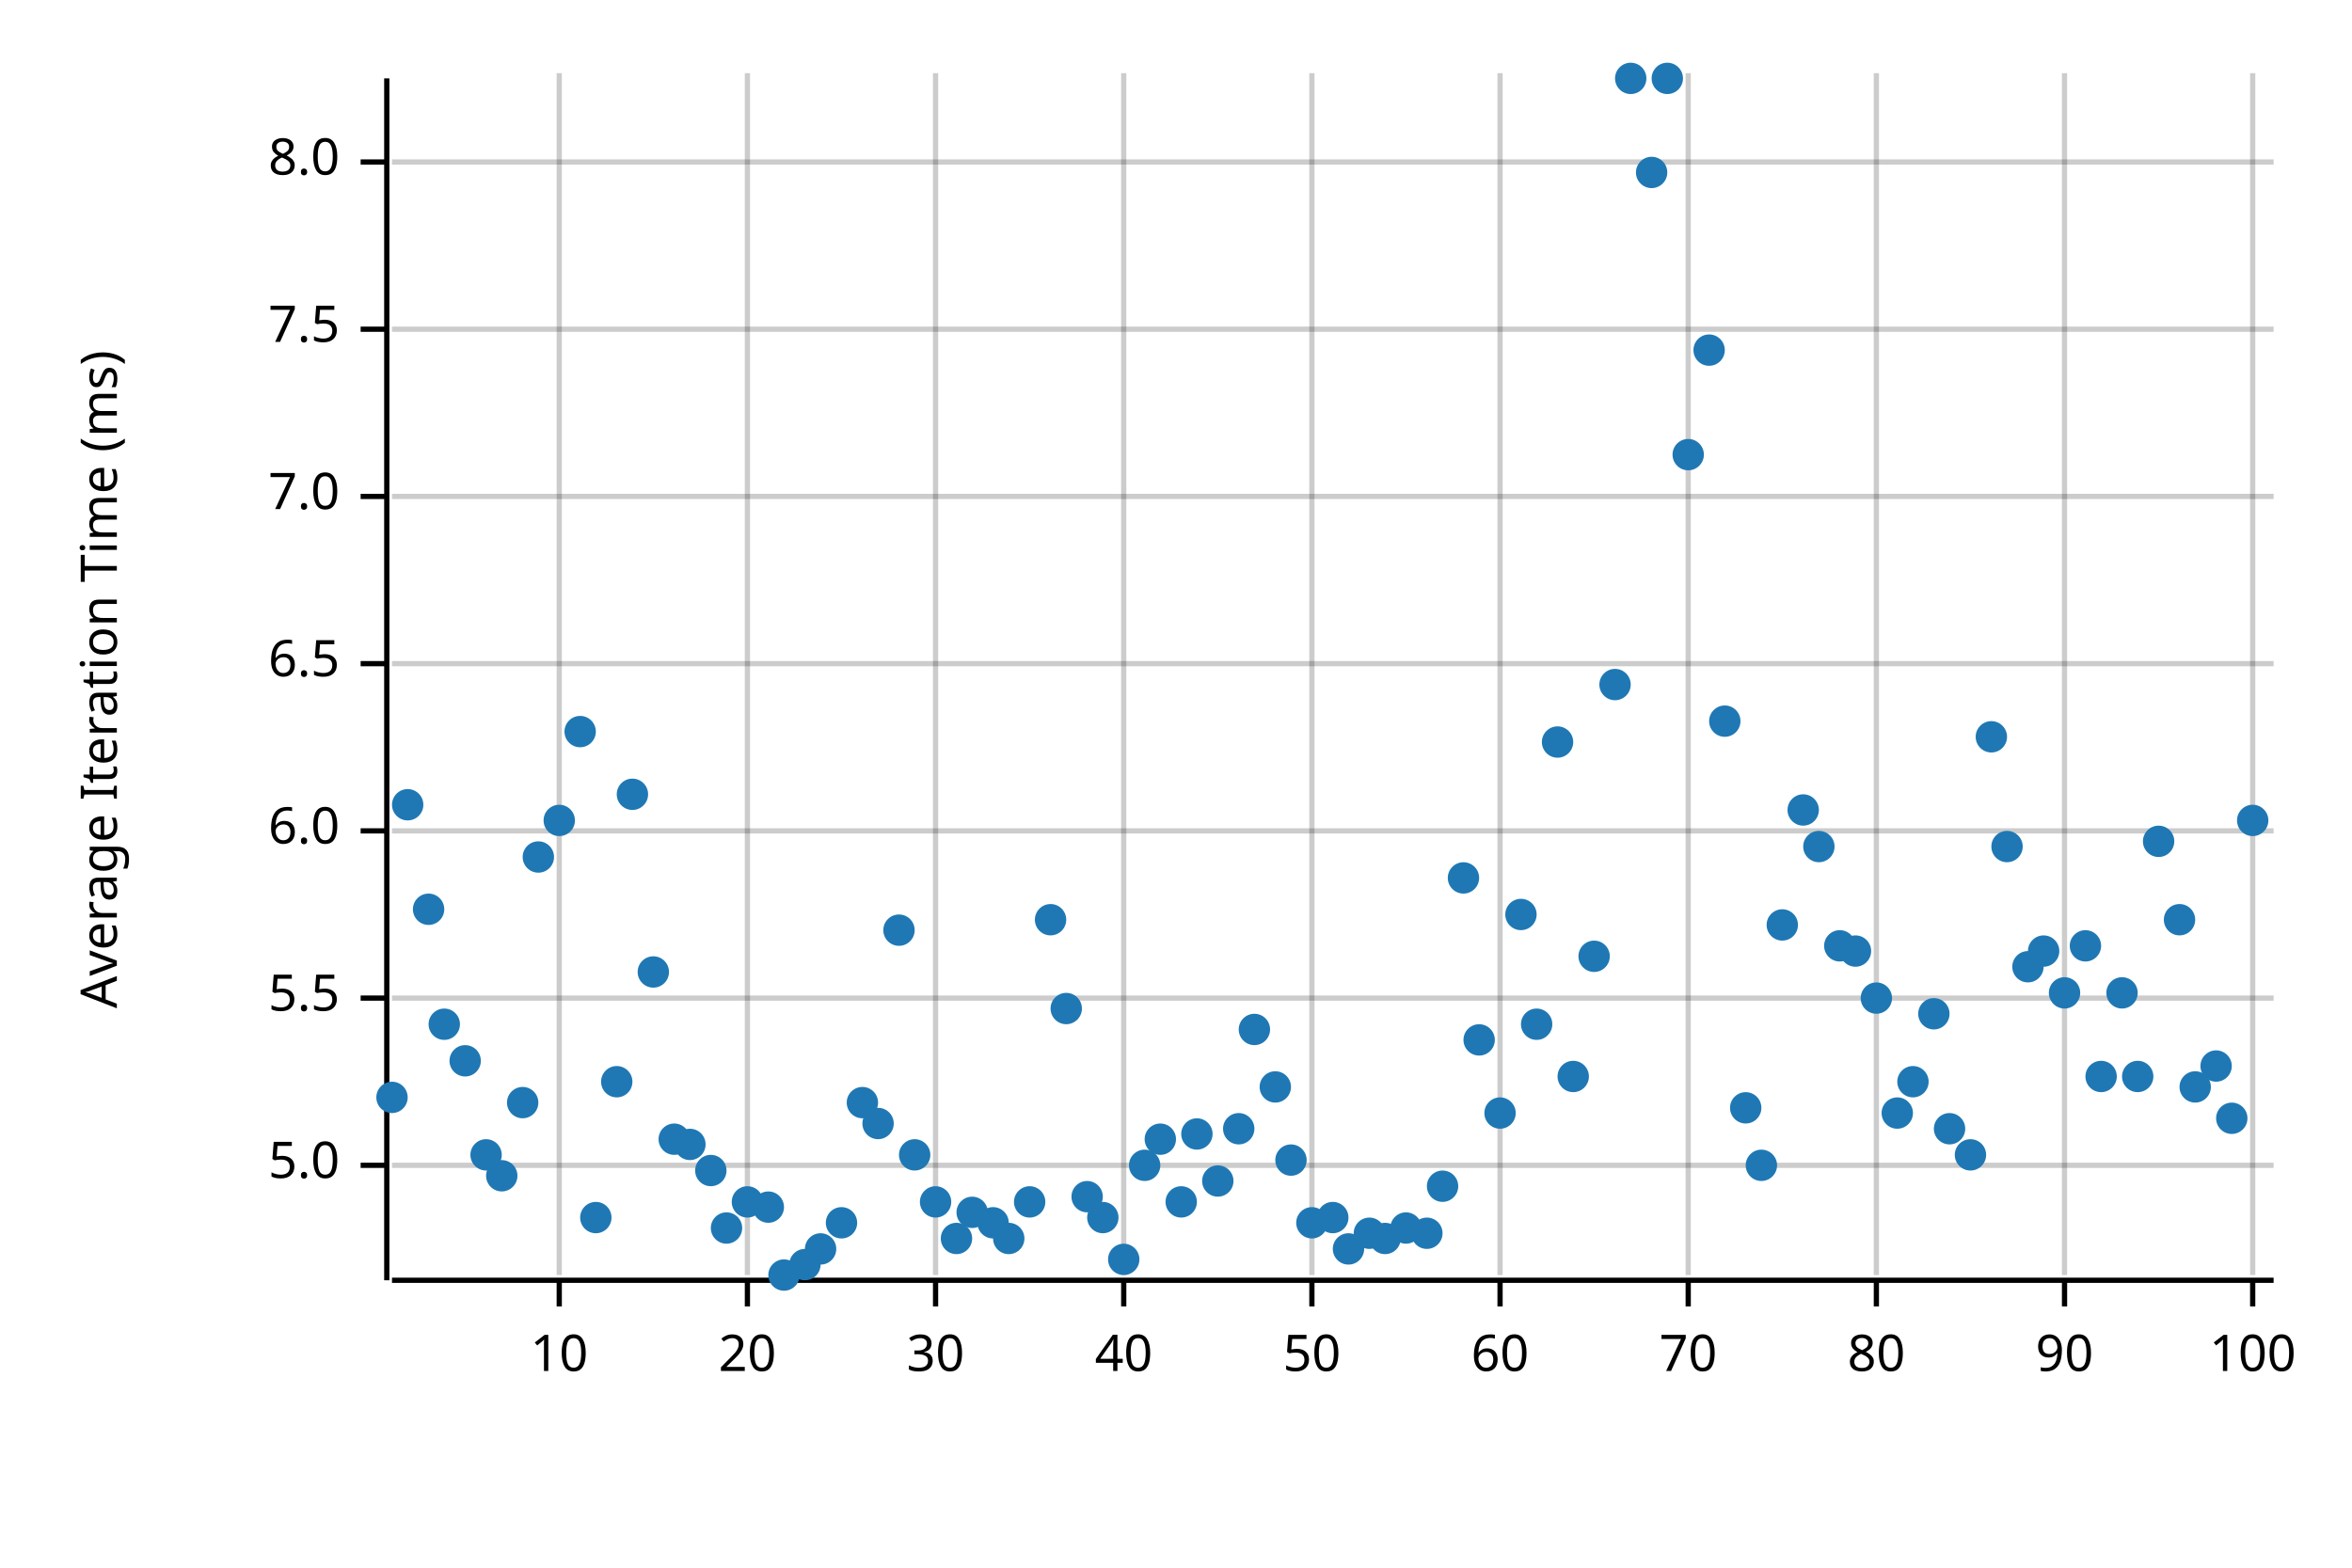
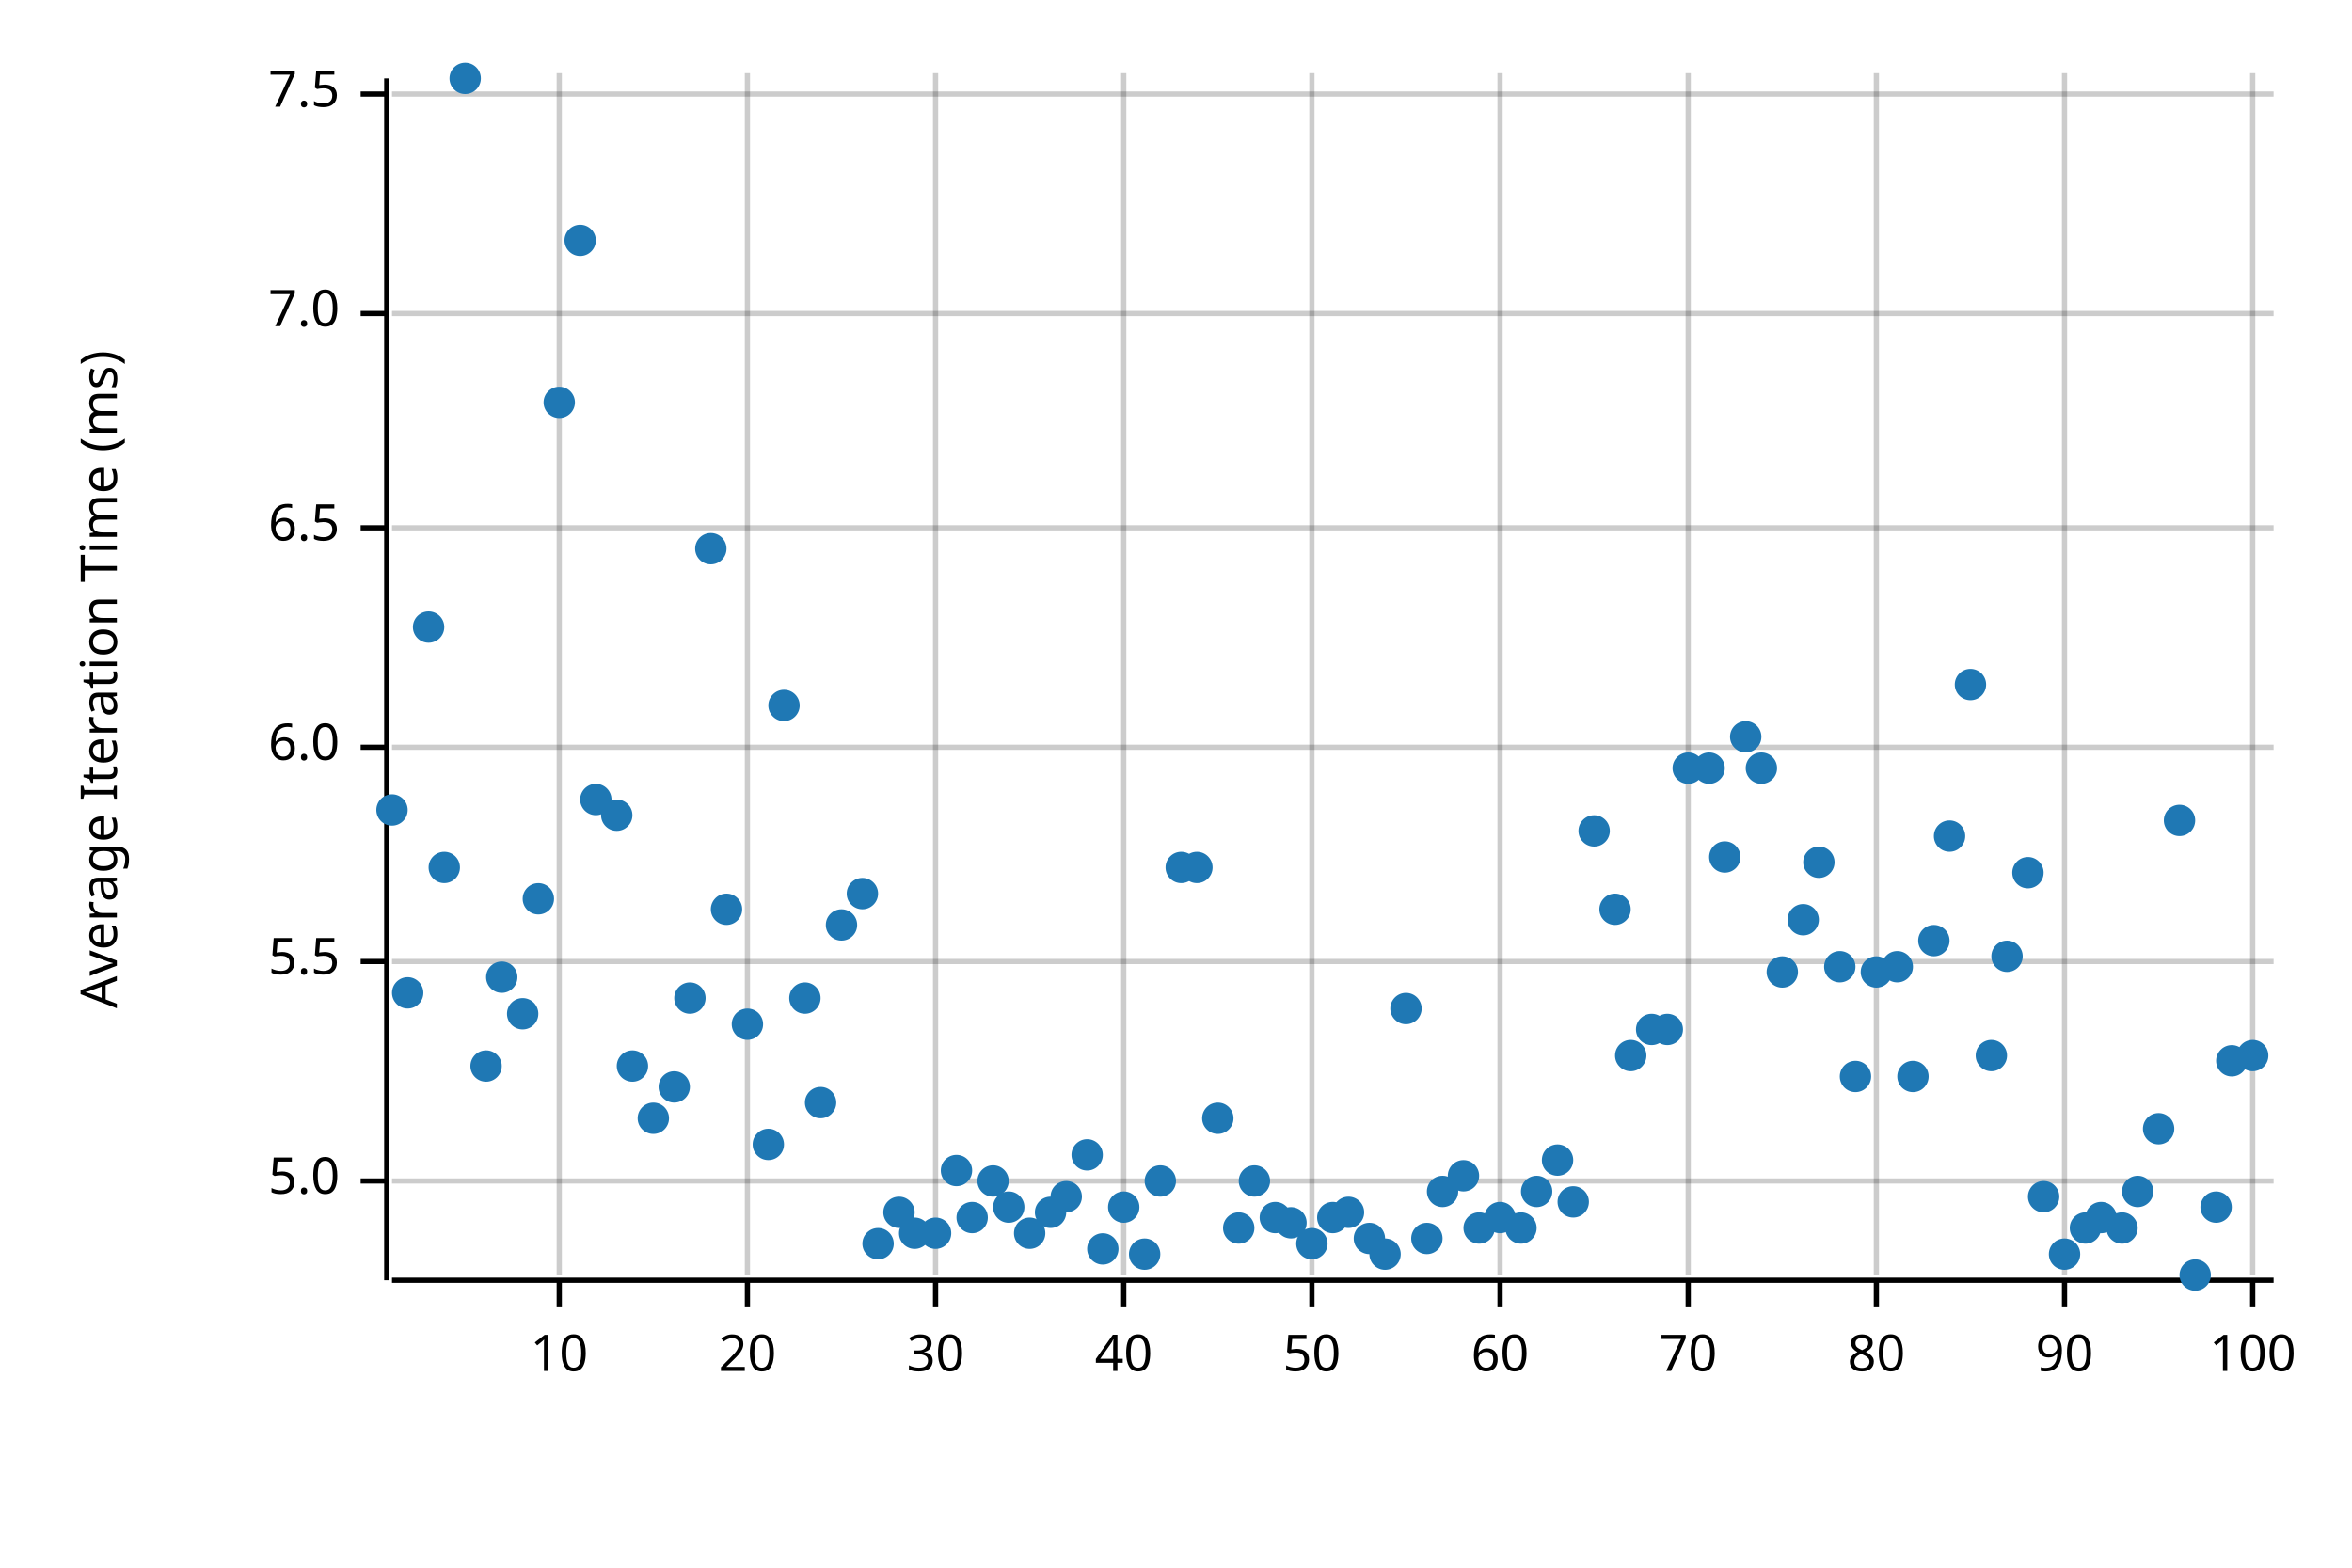
<svg xmlns="http://www.w3.org/2000/svg" width="450" height="300" viewBox="0 0 450 300">
  <text x="15" y="130" dy="0.76em" text-anchor="middle" font-family="sans-serif" font-size="9.677" opacity="1" fill="#000000" transform="rotate(270, 15, 130)">
Average Iteration Time (ms)
</text>
  <line opacity="0.2" stroke="#000000" stroke-width="1" x1="107" y1="244" x2="107" y2="14" />
  <line opacity="0.2" stroke="#000000" stroke-width="1" x1="143" y1="244" x2="143" y2="14" />
  <line opacity="0.2" stroke="#000000" stroke-width="1" x1="179" y1="244" x2="179" y2="14" />
  <line opacity="0.2" stroke="#000000" stroke-width="1" x1="215" y1="244" x2="215" y2="14" />
  <line opacity="0.2" stroke="#000000" stroke-width="1" x1="251" y1="244" x2="251" y2="14" />
  <line opacity="0.2" stroke="#000000" stroke-width="1" x1="287" y1="244" x2="287" y2="14" />
  <line opacity="0.2" stroke="#000000" stroke-width="1" x1="323" y1="244" x2="323" y2="14" />
  <line opacity="0.2" stroke="#000000" stroke-width="1" x1="359" y1="244" x2="359" y2="14" />
  <line opacity="0.2" stroke="#000000" stroke-width="1" x1="395" y1="244" x2="395" y2="14" />
  <line opacity="0.2" stroke="#000000" stroke-width="1" x1="431" y1="244" x2="431" y2="14" />
-   <line opacity="0.2" stroke="#000000" stroke-width="1" x1="75" y1="223" x2="435" y2="223" />
-   <line opacity="0.2" stroke="#000000" stroke-width="1" x1="75" y1="191" x2="435" y2="191" />
-   <line opacity="0.2" stroke="#000000" stroke-width="1" x1="75" y1="159" x2="435" y2="159" />
-   <line opacity="0.2" stroke="#000000" stroke-width="1" x1="75" y1="127" x2="435" y2="127" />
-   <line opacity="0.2" stroke="#000000" stroke-width="1" x1="75" y1="95" x2="435" y2="95" />
-   <line opacity="0.2" stroke="#000000" stroke-width="1" x1="75" y1="63" x2="435" y2="63" />
-   <line opacity="0.2" stroke="#000000" stroke-width="1" x1="75" y1="31" x2="435" y2="31" />
+   <line opacity="0.2" stroke="#000000" stroke-width="1" x1="75" y1="226" x2="435" y2="226" />
+   <line opacity="0.2" stroke="#000000" stroke-width="1" x1="75" y1="184" x2="435" y2="184" />
+   <line opacity="0.2" stroke="#000000" stroke-width="1" x1="75" y1="143" x2="435" y2="143" />
+   <line opacity="0.2" stroke="#000000" stroke-width="1" x1="75" y1="101" x2="435" y2="101" />
+   <line opacity="0.2" stroke="#000000" stroke-width="1" x1="75" y1="60" x2="435" y2="60" />
+   <line opacity="0.2" stroke="#000000" stroke-width="1" x1="75" y1="18" x2="435" y2="18" />
  <polyline fill="none" opacity="1" stroke="#000000" stroke-width="1" points="74,15 74,245 " />
-   <text x="65" y="223" dy="0.5ex" text-anchor="end" font-family="sans-serif" font-size="9.677" opacity="1" fill="#000000">
+   <text x="65" y="226" dy="0.5ex" text-anchor="end" font-family="sans-serif" font-size="9.677" opacity="1" fill="#000000">
5.0
</text>
-   <polyline fill="none" opacity="1" stroke="#000000" stroke-width="1" points="69,223 74,223 " />
-   <text x="65" y="191" dy="0.5ex" text-anchor="end" font-family="sans-serif" font-size="9.677" opacity="1" fill="#000000">
+   <polyline fill="none" opacity="1" stroke="#000000" stroke-width="1" points="69,226 74,226 " />
+   <text x="65" y="184" dy="0.5ex" text-anchor="end" font-family="sans-serif" font-size="9.677" opacity="1" fill="#000000">
5.5
</text>
-   <polyline fill="none" opacity="1" stroke="#000000" stroke-width="1" points="69,191 74,191 " />
-   <text x="65" y="159" dy="0.5ex" text-anchor="end" font-family="sans-serif" font-size="9.677" opacity="1" fill="#000000">
+   <polyline fill="none" opacity="1" stroke="#000000" stroke-width="1" points="69,184 74,184 " />
+   <text x="65" y="143" dy="0.5ex" text-anchor="end" font-family="sans-serif" font-size="9.677" opacity="1" fill="#000000">
6.0
</text>
-   <polyline fill="none" opacity="1" stroke="#000000" stroke-width="1" points="69,159 74,159 " />
-   <text x="65" y="127" dy="0.5ex" text-anchor="end" font-family="sans-serif" font-size="9.677" opacity="1" fill="#000000">
+   <polyline fill="none" opacity="1" stroke="#000000" stroke-width="1" points="69,143 74,143 " />
+   <text x="65" y="101" dy="0.5ex" text-anchor="end" font-family="sans-serif" font-size="9.677" opacity="1" fill="#000000">
6.5
</text>
-   <polyline fill="none" opacity="1" stroke="#000000" stroke-width="1" points="69,127 74,127 " />
-   <text x="65" y="95" dy="0.5ex" text-anchor="end" font-family="sans-serif" font-size="9.677" opacity="1" fill="#000000">
+   <polyline fill="none" opacity="1" stroke="#000000" stroke-width="1" points="69,101 74,101 " />
+   <text x="65" y="60" dy="0.5ex" text-anchor="end" font-family="sans-serif" font-size="9.677" opacity="1" fill="#000000">
7.0
</text>
-   <polyline fill="none" opacity="1" stroke="#000000" stroke-width="1" points="69,95 74,95 " />
-   <text x="65" y="63" dy="0.5ex" text-anchor="end" font-family="sans-serif" font-size="9.677" opacity="1" fill="#000000">
+   <polyline fill="none" opacity="1" stroke="#000000" stroke-width="1" points="69,60 74,60 " />
+   <text x="65" y="18" dy="0.5ex" text-anchor="end" font-family="sans-serif" font-size="9.677" opacity="1" fill="#000000">
7.5
</text>
-   <polyline fill="none" opacity="1" stroke="#000000" stroke-width="1" points="69,63 74,63 " />
-   <text x="65" y="31" dy="0.5ex" text-anchor="end" font-family="sans-serif" font-size="9.677" opacity="1" fill="#000000">
- 8.0
- </text>
-   <polyline fill="none" opacity="1" stroke="#000000" stroke-width="1" points="69,31 74,31 " />
+   <polyline fill="none" opacity="1" stroke="#000000" stroke-width="1" points="69,18 74,18 " />
  <polyline fill="none" opacity="1" stroke="#000000" stroke-width="1" points="75,245 435,245 " />
  <text x="107" y="255" dy="0.76em" text-anchor="middle" font-family="sans-serif" font-size="9.677" opacity="1" fill="#000000">
10
</text>
  <polyline fill="none" opacity="1" stroke="#000000" stroke-width="1" points="107,245 107,250 " />
  <text x="143" y="255" dy="0.76em" text-anchor="middle" font-family="sans-serif" font-size="9.677" opacity="1" fill="#000000">
20
</text>
  <polyline fill="none" opacity="1" stroke="#000000" stroke-width="1" points="143,245 143,250 " />
  <text x="179" y="255" dy="0.76em" text-anchor="middle" font-family="sans-serif" font-size="9.677" opacity="1" fill="#000000">
30
</text>
  <polyline fill="none" opacity="1" stroke="#000000" stroke-width="1" points="179,245 179,250 " />
  <text x="215" y="255" dy="0.76em" text-anchor="middle" font-family="sans-serif" font-size="9.677" opacity="1" fill="#000000">
40
</text>
  <polyline fill="none" opacity="1" stroke="#000000" stroke-width="1" points="215,245 215,250 " />
  <text x="251" y="255" dy="0.76em" text-anchor="middle" font-family="sans-serif" font-size="9.677" opacity="1" fill="#000000">
50
</text>
  <polyline fill="none" opacity="1" stroke="#000000" stroke-width="1" points="251,245 251,250 " />
  <text x="287" y="255" dy="0.76em" text-anchor="middle" font-family="sans-serif" font-size="9.677" opacity="1" fill="#000000">
60
</text>
  <polyline fill="none" opacity="1" stroke="#000000" stroke-width="1" points="287,245 287,250 " />
  <text x="323" y="255" dy="0.76em" text-anchor="middle" font-family="sans-serif" font-size="9.677" opacity="1" fill="#000000">
70
</text>
  <polyline fill="none" opacity="1" stroke="#000000" stroke-width="1" points="323,245 323,250 " />
  <text x="359" y="255" dy="0.76em" text-anchor="middle" font-family="sans-serif" font-size="9.677" opacity="1" fill="#000000">
80
</text>
  <polyline fill="none" opacity="1" stroke="#000000" stroke-width="1" points="359,245 359,250 " />
  <text x="395" y="255" dy="0.76em" text-anchor="middle" font-family="sans-serif" font-size="9.677" opacity="1" fill="#000000">
90
</text>
  <polyline fill="none" opacity="1" stroke="#000000" stroke-width="1" points="395,245 395,250 " />
  <text x="431" y="255" dy="0.76em" text-anchor="middle" font-family="sans-serif" font-size="9.677" opacity="1" fill="#000000">
100
</text>
  <polyline fill="none" opacity="1" stroke="#000000" stroke-width="1" points="431,245 431,250 " />
-   <circle cx="75" cy="210" r="3" opacity="1" fill="#1F78B4" stroke="none" />
-   <circle cx="78" cy="154" r="3" opacity="1" fill="#1F78B4" stroke="none" />
-   <circle cx="82" cy="174" r="3" opacity="1" fill="#1F78B4" stroke="none" />
-   <circle cx="85" cy="196" r="3" opacity="1" fill="#1F78B4" stroke="none" />
-   <circle cx="89" cy="203" r="3" opacity="1" fill="#1F78B4" stroke="none" />
-   <circle cx="93" cy="221" r="3" opacity="1" fill="#1F78B4" stroke="none" />
-   <circle cx="96" cy="225" r="3" opacity="1" fill="#1F78B4" stroke="none" />
-   <circle cx="100" cy="211" r="3" opacity="1" fill="#1F78B4" stroke="none" />
-   <circle cx="103" cy="164" r="3" opacity="1" fill="#1F78B4" stroke="none" />
-   <circle cx="107" cy="157" r="3" opacity="1" fill="#1F78B4" stroke="none" />
-   <circle cx="111" cy="140" r="3" opacity="1" fill="#1F78B4" stroke="none" />
-   <circle cx="114" cy="233" r="3" opacity="1" fill="#1F78B4" stroke="none" />
-   <circle cx="118" cy="207" r="3" opacity="1" fill="#1F78B4" stroke="none" />
-   <circle cx="121" cy="152" r="3" opacity="1" fill="#1F78B4" stroke="none" />
-   <circle cx="125" cy="186" r="3" opacity="1" fill="#1F78B4" stroke="none" />
-   <circle cx="129" cy="218" r="3" opacity="1" fill="#1F78B4" stroke="none" />
-   <circle cx="132" cy="219" r="3" opacity="1" fill="#1F78B4" stroke="none" />
-   <circle cx="136" cy="224" r="3" opacity="1" fill="#1F78B4" stroke="none" />
-   <circle cx="139" cy="235" r="3" opacity="1" fill="#1F78B4" stroke="none" />
-   <circle cx="143" cy="230" r="3" opacity="1" fill="#1F78B4" stroke="none" />
-   <circle cx="147" cy="231" r="3" opacity="1" fill="#1F78B4" stroke="none" />
-   <circle cx="150" cy="244" r="3" opacity="1" fill="#1F78B4" stroke="none" />
-   <circle cx="154" cy="242" r="3" opacity="1" fill="#1F78B4" stroke="none" />
-   <circle cx="157" cy="239" r="3" opacity="1" fill="#1F78B4" stroke="none" />
-   <circle cx="161" cy="234" r="3" opacity="1" fill="#1F78B4" stroke="none" />
-   <circle cx="165" cy="211" r="3" opacity="1" fill="#1F78B4" stroke="none" />
-   <circle cx="168" cy="215" r="3" opacity="1" fill="#1F78B4" stroke="none" />
-   <circle cx="172" cy="178" r="3" opacity="1" fill="#1F78B4" stroke="none" />
-   <circle cx="175" cy="221" r="3" opacity="1" fill="#1F78B4" stroke="none" />
-   <circle cx="179" cy="230" r="3" opacity="1" fill="#1F78B4" stroke="none" />
-   <circle cx="183" cy="237" r="3" opacity="1" fill="#1F78B4" stroke="none" />
-   <circle cx="186" cy="232" r="3" opacity="1" fill="#1F78B4" stroke="none" />
-   <circle cx="190" cy="234" r="3" opacity="1" fill="#1F78B4" stroke="none" />
-   <circle cx="193" cy="237" r="3" opacity="1" fill="#1F78B4" stroke="none" />
-   <circle cx="197" cy="230" r="3" opacity="1" fill="#1F78B4" stroke="none" />
-   <circle cx="201" cy="176" r="3" opacity="1" fill="#1F78B4" stroke="none" />
-   <circle cx="204" cy="193" r="3" opacity="1" fill="#1F78B4" stroke="none" />
-   <circle cx="208" cy="229" r="3" opacity="1" fill="#1F78B4" stroke="none" />
-   <circle cx="211" cy="233" r="3" opacity="1" fill="#1F78B4" stroke="none" />
-   <circle cx="215" cy="241" r="3" opacity="1" fill="#1F78B4" stroke="none" />
-   <circle cx="219" cy="223" r="3" opacity="1" fill="#1F78B4" stroke="none" />
-   <circle cx="222" cy="218" r="3" opacity="1" fill="#1F78B4" stroke="none" />
-   <circle cx="226" cy="230" r="3" opacity="1" fill="#1F78B4" stroke="none" />
-   <circle cx="229" cy="217" r="3" opacity="1" fill="#1F78B4" stroke="none" />
-   <circle cx="233" cy="226" r="3" opacity="1" fill="#1F78B4" stroke="none" />
-   <circle cx="237" cy="216" r="3" opacity="1" fill="#1F78B4" stroke="none" />
-   <circle cx="240" cy="197" r="3" opacity="1" fill="#1F78B4" stroke="none" />
-   <circle cx="244" cy="208" r="3" opacity="1" fill="#1F78B4" stroke="none" />
-   <circle cx="247" cy="222" r="3" opacity="1" fill="#1F78B4" stroke="none" />
-   <circle cx="251" cy="234" r="3" opacity="1" fill="#1F78B4" stroke="none" />
+   <circle cx="75" cy="155" r="3" opacity="1" fill="#1F78B4" stroke="none" />
+   <circle cx="78" cy="190" r="3" opacity="1" fill="#1F78B4" stroke="none" />
+   <circle cx="82" cy="120" r="3" opacity="1" fill="#1F78B4" stroke="none" />
+   <circle cx="85" cy="166" r="3" opacity="1" fill="#1F78B4" stroke="none" />
+   <circle cx="89" cy="15" r="3" opacity="1" fill="#1F78B4" stroke="none" />
+   <circle cx="93" cy="204" r="3" opacity="1" fill="#1F78B4" stroke="none" />
+   <circle cx="96" cy="187" r="3" opacity="1" fill="#1F78B4" stroke="none" />
+   <circle cx="100" cy="194" r="3" opacity="1" fill="#1F78B4" stroke="none" />
+   <circle cx="103" cy="172" r="3" opacity="1" fill="#1F78B4" stroke="none" />
+   <circle cx="107" cy="77" r="3" opacity="1" fill="#1F78B4" stroke="none" />
+   <circle cx="111" cy="46" r="3" opacity="1" fill="#1F78B4" stroke="none" />
+   <circle cx="114" cy="153" r="3" opacity="1" fill="#1F78B4" stroke="none" />
+   <circle cx="118" cy="156" r="3" opacity="1" fill="#1F78B4" stroke="none" />
+   <circle cx="121" cy="204" r="3" opacity="1" fill="#1F78B4" stroke="none" />
+   <circle cx="125" cy="214" r="3" opacity="1" fill="#1F78B4" stroke="none" />
+   <circle cx="129" cy="208" r="3" opacity="1" fill="#1F78B4" stroke="none" />
+   <circle cx="132" cy="191" r="3" opacity="1" fill="#1F78B4" stroke="none" />
+   <circle cx="136" cy="105" r="3" opacity="1" fill="#1F78B4" stroke="none" />
+   <circle cx="139" cy="174" r="3" opacity="1" fill="#1F78B4" stroke="none" />
+   <circle cx="143" cy="196" r="3" opacity="1" fill="#1F78B4" stroke="none" />
+   <circle cx="147" cy="219" r="3" opacity="1" fill="#1F78B4" stroke="none" />
+   <circle cx="150" cy="135" r="3" opacity="1" fill="#1F78B4" stroke="none" />
+   <circle cx="154" cy="191" r="3" opacity="1" fill="#1F78B4" stroke="none" />
+   <circle cx="157" cy="211" r="3" opacity="1" fill="#1F78B4" stroke="none" />
+   <circle cx="161" cy="177" r="3" opacity="1" fill="#1F78B4" stroke="none" />
+   <circle cx="165" cy="171" r="3" opacity="1" fill="#1F78B4" stroke="none" />
+   <circle cx="168" cy="238" r="3" opacity="1" fill="#1F78B4" stroke="none" />
+   <circle cx="172" cy="232" r="3" opacity="1" fill="#1F78B4" stroke="none" />
+   <circle cx="175" cy="236" r="3" opacity="1" fill="#1F78B4" stroke="none" />
+   <circle cx="179" cy="236" r="3" opacity="1" fill="#1F78B4" stroke="none" />
+   <circle cx="183" cy="224" r="3" opacity="1" fill="#1F78B4" stroke="none" />
+   <circle cx="186" cy="233" r="3" opacity="1" fill="#1F78B4" stroke="none" />
+   <circle cx="190" cy="226" r="3" opacity="1" fill="#1F78B4" stroke="none" />
+   <circle cx="193" cy="231" r="3" opacity="1" fill="#1F78B4" stroke="none" />
+   <circle cx="197" cy="236" r="3" opacity="1" fill="#1F78B4" stroke="none" />
+   <circle cx="201" cy="232" r="3" opacity="1" fill="#1F78B4" stroke="none" />
+   <circle cx="204" cy="229" r="3" opacity="1" fill="#1F78B4" stroke="none" />
+   <circle cx="208" cy="221" r="3" opacity="1" fill="#1F78B4" stroke="none" />
+   <circle cx="211" cy="239" r="3" opacity="1" fill="#1F78B4" stroke="none" />
+   <circle cx="215" cy="231" r="3" opacity="1" fill="#1F78B4" stroke="none" />
+   <circle cx="219" cy="240" r="3" opacity="1" fill="#1F78B4" stroke="none" />
+   <circle cx="222" cy="226" r="3" opacity="1" fill="#1F78B4" stroke="none" />
+   <circle cx="226" cy="166" r="3" opacity="1" fill="#1F78B4" stroke="none" />
+   <circle cx="229" cy="166" r="3" opacity="1" fill="#1F78B4" stroke="none" />
+   <circle cx="233" cy="214" r="3" opacity="1" fill="#1F78B4" stroke="none" />
+   <circle cx="237" cy="235" r="3" opacity="1" fill="#1F78B4" stroke="none" />
+   <circle cx="240" cy="226" r="3" opacity="1" fill="#1F78B4" stroke="none" />
+   <circle cx="244" cy="233" r="3" opacity="1" fill="#1F78B4" stroke="none" />
+   <circle cx="247" cy="234" r="3" opacity="1" fill="#1F78B4" stroke="none" />
+   <circle cx="251" cy="238" r="3" opacity="1" fill="#1F78B4" stroke="none" />
  <circle cx="255" cy="233" r="3" opacity="1" fill="#1F78B4" stroke="none" />
-   <circle cx="258" cy="239" r="3" opacity="1" fill="#1F78B4" stroke="none" />
-   <circle cx="262" cy="236" r="3" opacity="1" fill="#1F78B4" stroke="none" />
-   <circle cx="265" cy="237" r="3" opacity="1" fill="#1F78B4" stroke="none" />
-   <circle cx="269" cy="235" r="3" opacity="1" fill="#1F78B4" stroke="none" />
-   <circle cx="273" cy="236" r="3" opacity="1" fill="#1F78B4" stroke="none" />
-   <circle cx="276" cy="227" r="3" opacity="1" fill="#1F78B4" stroke="none" />
-   <circle cx="280" cy="168" r="3" opacity="1" fill="#1F78B4" stroke="none" />
-   <circle cx="283" cy="199" r="3" opacity="1" fill="#1F78B4" stroke="none" />
-   <circle cx="287" cy="213" r="3" opacity="1" fill="#1F78B4" stroke="none" />
-   <circle cx="291" cy="175" r="3" opacity="1" fill="#1F78B4" stroke="none" />
-   <circle cx="294" cy="196" r="3" opacity="1" fill="#1F78B4" stroke="none" />
-   <circle cx="298" cy="142" r="3" opacity="1" fill="#1F78B4" stroke="none" />
-   <circle cx="301" cy="206" r="3" opacity="1" fill="#1F78B4" stroke="none" />
-   <circle cx="305" cy="183" r="3" opacity="1" fill="#1F78B4" stroke="none" />
-   <circle cx="309" cy="131" r="3" opacity="1" fill="#1F78B4" stroke="none" />
-   <circle cx="312" cy="15" r="3" opacity="1" fill="#1F78B4" stroke="none" />
-   <circle cx="316" cy="33" r="3" opacity="1" fill="#1F78B4" stroke="none" />
-   <circle cx="319" cy="15" r="3" opacity="1" fill="#1F78B4" stroke="none" />
-   <circle cx="323" cy="87" r="3" opacity="1" fill="#1F78B4" stroke="none" />
-   <circle cx="327" cy="67" r="3" opacity="1" fill="#1F78B4" stroke="none" />
-   <circle cx="330" cy="138" r="3" opacity="1" fill="#1F78B4" stroke="none" />
-   <circle cx="334" cy="212" r="3" opacity="1" fill="#1F78B4" stroke="none" />
-   <circle cx="337" cy="223" r="3" opacity="1" fill="#1F78B4" stroke="none" />
-   <circle cx="341" cy="177" r="3" opacity="1" fill="#1F78B4" stroke="none" />
-   <circle cx="345" cy="155" r="3" opacity="1" fill="#1F78B4" stroke="none" />
-   <circle cx="348" cy="162" r="3" opacity="1" fill="#1F78B4" stroke="none" />
-   <circle cx="352" cy="181" r="3" opacity="1" fill="#1F78B4" stroke="none" />
-   <circle cx="355" cy="182" r="3" opacity="1" fill="#1F78B4" stroke="none" />
-   <circle cx="359" cy="191" r="3" opacity="1" fill="#1F78B4" stroke="none" />
-   <circle cx="363" cy="213" r="3" opacity="1" fill="#1F78B4" stroke="none" />
-   <circle cx="366" cy="207" r="3" opacity="1" fill="#1F78B4" stroke="none" />
-   <circle cx="370" cy="194" r="3" opacity="1" fill="#1F78B4" stroke="none" />
-   <circle cx="373" cy="216" r="3" opacity="1" fill="#1F78B4" stroke="none" />
-   <circle cx="377" cy="221" r="3" opacity="1" fill="#1F78B4" stroke="none" />
-   <circle cx="381" cy="141" r="3" opacity="1" fill="#1F78B4" stroke="none" />
-   <circle cx="384" cy="162" r="3" opacity="1" fill="#1F78B4" stroke="none" />
-   <circle cx="388" cy="185" r="3" opacity="1" fill="#1F78B4" stroke="none" />
-   <circle cx="391" cy="182" r="3" opacity="1" fill="#1F78B4" stroke="none" />
-   <circle cx="395" cy="190" r="3" opacity="1" fill="#1F78B4" stroke="none" />
-   <circle cx="399" cy="181" r="3" opacity="1" fill="#1F78B4" stroke="none" />
-   <circle cx="402" cy="206" r="3" opacity="1" fill="#1F78B4" stroke="none" />
-   <circle cx="406" cy="190" r="3" opacity="1" fill="#1F78B4" stroke="none" />
-   <circle cx="409" cy="206" r="3" opacity="1" fill="#1F78B4" stroke="none" />
-   <circle cx="413" cy="161" r="3" opacity="1" fill="#1F78B4" stroke="none" />
-   <circle cx="417" cy="176" r="3" opacity="1" fill="#1F78B4" stroke="none" />
-   <circle cx="420" cy="208" r="3" opacity="1" fill="#1F78B4" stroke="none" />
-   <circle cx="424" cy="204" r="3" opacity="1" fill="#1F78B4" stroke="none" />
-   <circle cx="427" cy="214" r="3" opacity="1" fill="#1F78B4" stroke="none" />
-   <circle cx="431" cy="157" r="3" opacity="1" fill="#1F78B4" stroke="none" />
+   <circle cx="258" cy="232" r="3" opacity="1" fill="#1F78B4" stroke="none" />
+   <circle cx="262" cy="237" r="3" opacity="1" fill="#1F78B4" stroke="none" />
+   <circle cx="265" cy="240" r="3" opacity="1" fill="#1F78B4" stroke="none" />
+   <circle cx="269" cy="193" r="3" opacity="1" fill="#1F78B4" stroke="none" />
+   <circle cx="273" cy="237" r="3" opacity="1" fill="#1F78B4" stroke="none" />
+   <circle cx="276" cy="228" r="3" opacity="1" fill="#1F78B4" stroke="none" />
+   <circle cx="280" cy="225" r="3" opacity="1" fill="#1F78B4" stroke="none" />
+   <circle cx="283" cy="235" r="3" opacity="1" fill="#1F78B4" stroke="none" />
+   <circle cx="287" cy="233" r="3" opacity="1" fill="#1F78B4" stroke="none" />
+   <circle cx="291" cy="235" r="3" opacity="1" fill="#1F78B4" stroke="none" />
+   <circle cx="294" cy="228" r="3" opacity="1" fill="#1F78B4" stroke="none" />
+   <circle cx="298" cy="222" r="3" opacity="1" fill="#1F78B4" stroke="none" />
+   <circle cx="301" cy="230" r="3" opacity="1" fill="#1F78B4" stroke="none" />
+   <circle cx="305" cy="159" r="3" opacity="1" fill="#1F78B4" stroke="none" />
+   <circle cx="309" cy="174" r="3" opacity="1" fill="#1F78B4" stroke="none" />
+   <circle cx="312" cy="202" r="3" opacity="1" fill="#1F78B4" stroke="none" />
+   <circle cx="316" cy="197" r="3" opacity="1" fill="#1F78B4" stroke="none" />
+   <circle cx="319" cy="197" r="3" opacity="1" fill="#1F78B4" stroke="none" />
+   <circle cx="323" cy="147" r="3" opacity="1" fill="#1F78B4" stroke="none" />
+   <circle cx="327" cy="147" r="3" opacity="1" fill="#1F78B4" stroke="none" />
+   <circle cx="330" cy="164" r="3" opacity="1" fill="#1F78B4" stroke="none" />
+   <circle cx="334" cy="141" r="3" opacity="1" fill="#1F78B4" stroke="none" />
+   <circle cx="337" cy="147" r="3" opacity="1" fill="#1F78B4" stroke="none" />
+   <circle cx="341" cy="186" r="3" opacity="1" fill="#1F78B4" stroke="none" />
+   <circle cx="345" cy="176" r="3" opacity="1" fill="#1F78B4" stroke="none" />
+   <circle cx="348" cy="165" r="3" opacity="1" fill="#1F78B4" stroke="none" />
+   <circle cx="352" cy="185" r="3" opacity="1" fill="#1F78B4" stroke="none" />
+   <circle cx="355" cy="206" r="3" opacity="1" fill="#1F78B4" stroke="none" />
+   <circle cx="359" cy="186" r="3" opacity="1" fill="#1F78B4" stroke="none" />
+   <circle cx="363" cy="185" r="3" opacity="1" fill="#1F78B4" stroke="none" />
+   <circle cx="366" cy="206" r="3" opacity="1" fill="#1F78B4" stroke="none" />
+   <circle cx="370" cy="180" r="3" opacity="1" fill="#1F78B4" stroke="none" />
+   <circle cx="373" cy="160" r="3" opacity="1" fill="#1F78B4" stroke="none" />
+   <circle cx="377" cy="131" r="3" opacity="1" fill="#1F78B4" stroke="none" />
+   <circle cx="381" cy="202" r="3" opacity="1" fill="#1F78B4" stroke="none" />
+   <circle cx="384" cy="183" r="3" opacity="1" fill="#1F78B4" stroke="none" />
+   <circle cx="388" cy="167" r="3" opacity="1" fill="#1F78B4" stroke="none" />
+   <circle cx="391" cy="229" r="3" opacity="1" fill="#1F78B4" stroke="none" />
+   <circle cx="395" cy="240" r="3" opacity="1" fill="#1F78B4" stroke="none" />
+   <circle cx="399" cy="235" r="3" opacity="1" fill="#1F78B4" stroke="none" />
+   <circle cx="402" cy="233" r="3" opacity="1" fill="#1F78B4" stroke="none" />
+   <circle cx="406" cy="235" r="3" opacity="1" fill="#1F78B4" stroke="none" />
+   <circle cx="409" cy="228" r="3" opacity="1" fill="#1F78B4" stroke="none" />
+   <circle cx="413" cy="216" r="3" opacity="1" fill="#1F78B4" stroke="none" />
+   <circle cx="417" cy="157" r="3" opacity="1" fill="#1F78B4" stroke="none" />
+   <circle cx="420" cy="244" r="3" opacity="1" fill="#1F78B4" stroke="none" />
+   <circle cx="424" cy="231" r="3" opacity="1" fill="#1F78B4" stroke="none" />
+   <circle cx="427" cy="203" r="3" opacity="1" fill="#1F78B4" stroke="none" />
+   <circle cx="431" cy="202" r="3" opacity="1" fill="#1F78B4" stroke="none" />
</svg>
